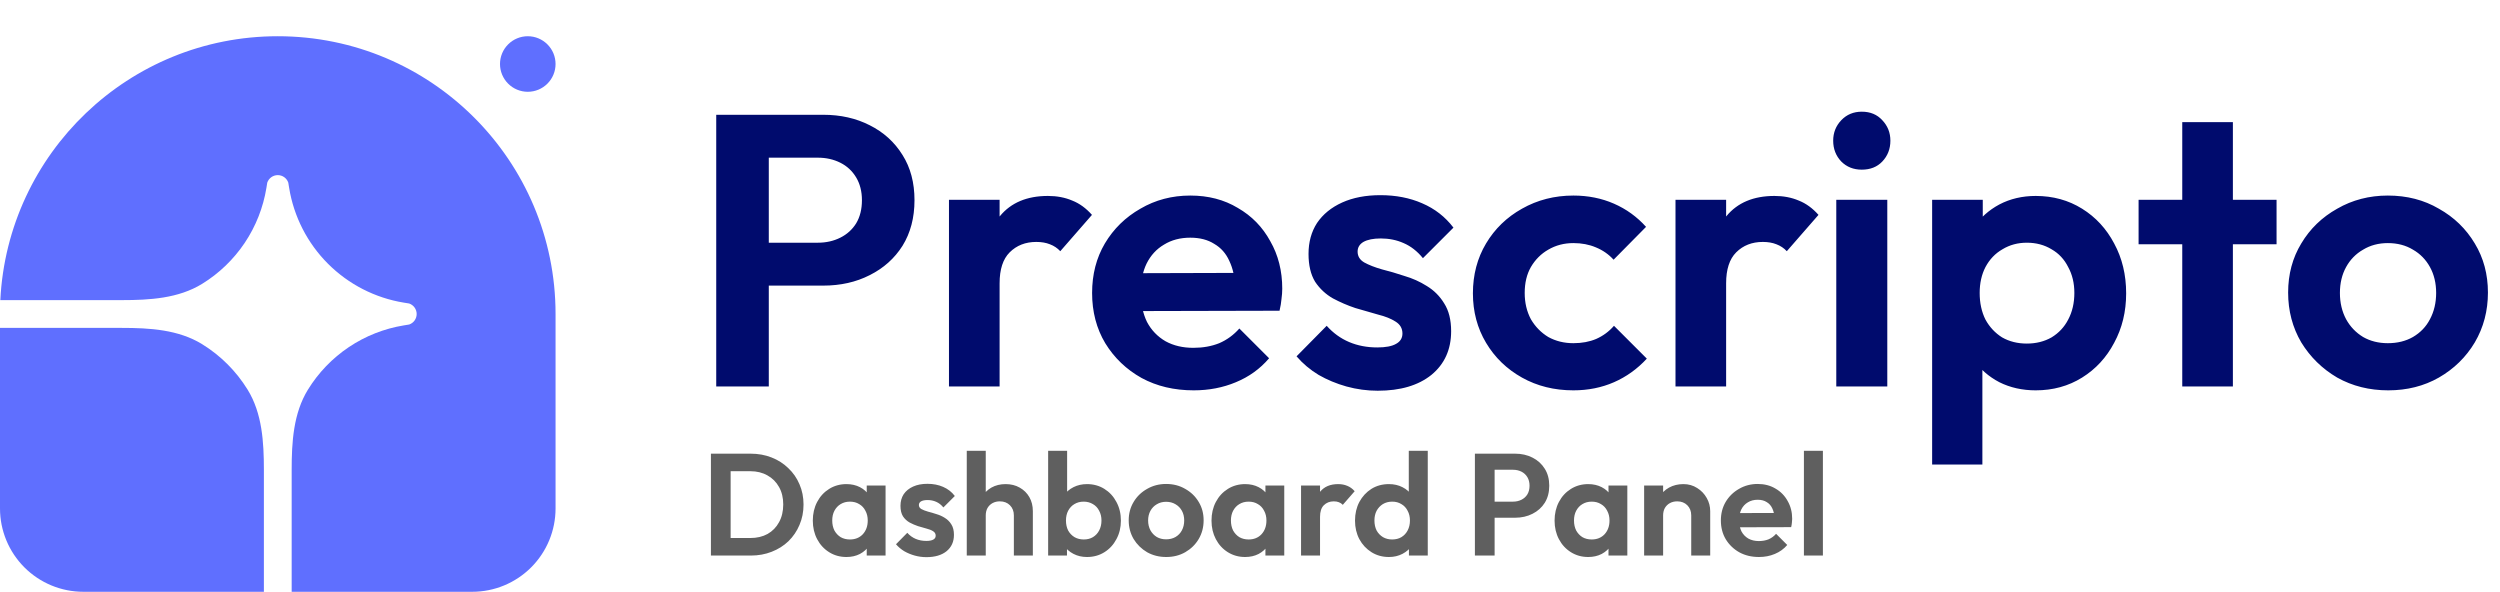
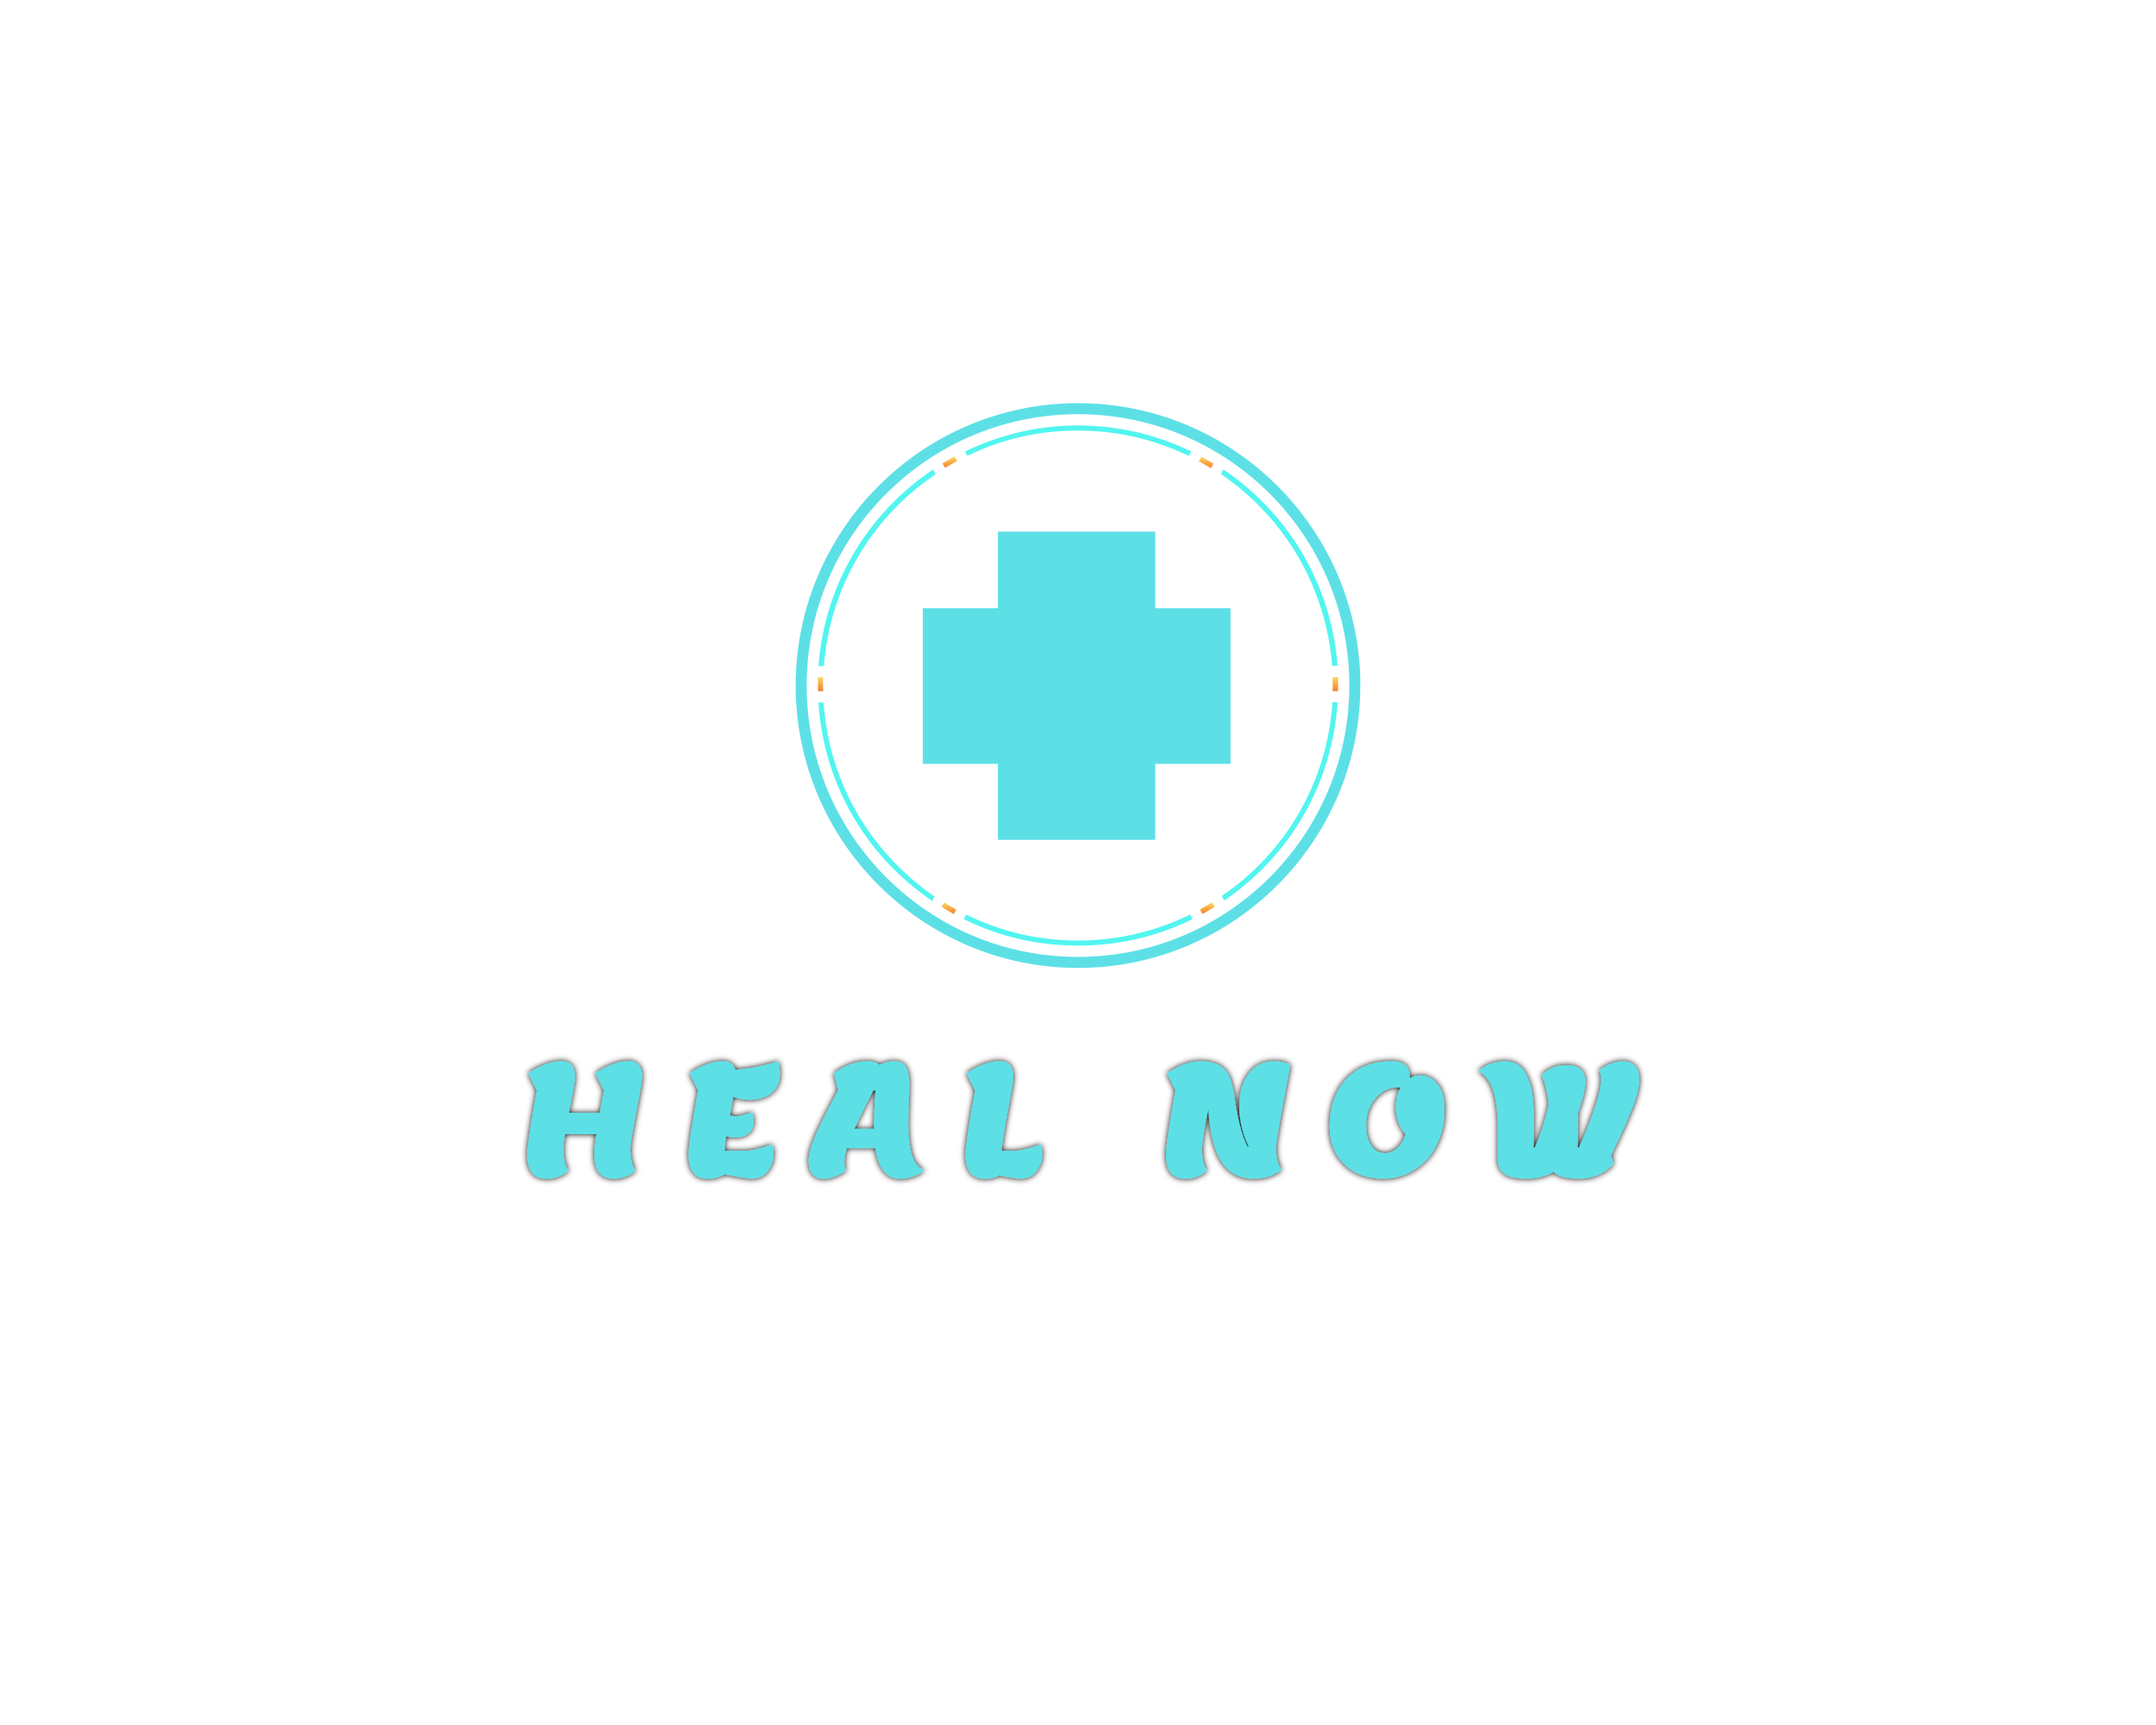
- <svg xmlns="http://www.w3.org/2000/svg" width="207" height="49" viewBox="0 0 207 49" fill="none">
-   <path d="M23 3C35.703 3 46 13.297 46 26V42.1C46 43.93 45.273 45.685 43.979 46.979C42.685 48.273 40.93 49 39.1 49H24.15V38.91C24.15 36.608 24.29 34.222 25.497 32.263C26.362 30.859 27.518 29.657 28.888 28.738C30.258 27.82 31.81 27.208 33.437 26.942L33.878 26.87C34.059 26.808 34.217 26.691 34.328 26.535C34.44 26.379 34.5 26.192 34.5 26C34.5 25.808 34.44 25.621 34.328 25.465C34.217 25.309 34.059 25.192 33.878 25.129L33.437 25.058C31.059 24.67 28.863 23.544 27.159 21.84C25.456 20.137 24.33 17.941 23.942 15.563L23.87 15.122C23.808 14.941 23.691 14.783 23.535 14.671C23.379 14.56 23.192 14.5 23 14.5C22.808 14.5 22.621 14.56 22.465 14.671C22.309 14.783 22.191 14.941 22.129 15.122L22.058 15.563C21.792 17.19 21.18 18.741 20.261 20.111C19.343 21.481 18.141 22.638 16.737 23.502C14.777 24.71 12.392 24.85 10.09 24.85H0.027C0.629 12.682 10.683 3 23 3Z" fill="#5F6FFF" />
-   <path d="M0 27.15H10.09C12.392 27.15 14.777 27.29 16.737 28.498C18.269 29.442 19.558 30.731 20.502 32.263C21.71 34.222 21.85 36.608 21.85 38.91V49H6.9C5.07 49 3.315 48.273 2.021 46.979C0.727 45.685 0 43.93 0 42.1L0 27.15ZM46 5.3C46 5.91 45.758 6.495 45.326 6.926C44.895 7.358 44.31 7.6 43.7 7.6C43.09 7.6 42.505 7.358 42.074 6.926C41.642 6.495 41.4 5.91 41.4 5.3C41.4 4.69 41.642 4.105 42.074 3.674C42.505 3.242 43.09 3 43.7 3C44.31 3 44.895 3.242 45.326 3.674C45.758 4.105 46 4.69 46 5.3Z" fill="#5F6FFF" />
-   <path d="M62.504 23.648V20.096H67.72C68.403 20.096 69.021 19.957 69.576 19.68C70.131 19.403 70.568 19.008 70.888 18.496C71.208 17.963 71.368 17.323 71.368 16.576C71.368 15.851 71.208 15.221 70.888 14.688C70.568 14.155 70.131 13.749 69.576 13.472C69.021 13.195 68.403 13.056 67.72 13.056H62.504V9.504H68.168C69.597 9.504 70.877 9.792 72.008 10.368C73.16 10.944 74.067 11.765 74.728 12.832C75.389 13.877 75.72 15.125 75.72 16.576C75.72 18.027 75.389 19.285 74.728 20.352C74.067 21.397 73.16 22.208 72.008 22.784C70.877 23.36 69.597 23.648 68.168 23.648H62.504ZM59.304 32V9.504H63.656V32H59.304ZM78.575 32V16.544H82.767V32H78.575ZM82.767 23.456L81.135 22.368C81.327 20.469 81.881 18.976 82.799 17.888C83.716 16.779 85.039 16.224 86.767 16.224C87.513 16.224 88.185 16.352 88.783 16.608C89.38 16.843 89.924 17.237 90.415 17.792L87.791 20.8C87.556 20.544 87.268 20.352 86.927 20.224C86.607 20.096 86.233 20.032 85.807 20.032C84.911 20.032 84.175 20.32 83.599 20.896C83.044 21.451 82.767 22.304 82.767 23.456ZM98.842 32.32C97.22 32.32 95.78 31.979 94.522 31.296C93.263 30.592 92.26 29.632 91.514 28.416C90.788 27.2 90.426 25.813 90.426 24.256C90.426 22.72 90.778 21.355 91.482 20.16C92.207 18.944 93.188 17.984 94.426 17.28C95.663 16.555 97.039 16.192 98.554 16.192C100.047 16.192 101.359 16.533 102.49 17.216C103.642 17.877 104.538 18.795 105.178 19.968C105.839 21.12 106.17 22.432 106.17 23.904C106.17 24.181 106.148 24.469 106.106 24.768C106.084 25.045 106.031 25.365 105.946 25.728L92.954 25.76V22.624L103.994 22.592L102.298 23.904C102.255 22.987 102.084 22.219 101.786 21.6C101.508 20.981 101.092 20.512 100.538 20.192C100.004 19.851 99.343 19.68 98.554 19.68C97.722 19.68 96.996 19.872 96.378 20.256C95.759 20.619 95.279 21.141 94.938 21.824C94.618 22.485 94.458 23.275 94.458 24.192C94.458 25.131 94.628 25.952 94.97 26.656C95.332 27.339 95.844 27.872 96.506 28.256C97.167 28.619 97.935 28.8 98.81 28.8C99.599 28.8 100.314 28.672 100.954 28.416C101.594 28.139 102.148 27.733 102.618 27.2L105.082 29.664C104.335 30.539 103.418 31.2 102.33 31.648C101.263 32.096 100.1 32.32 98.842 32.32ZM114.074 32.352C113.2 32.352 112.336 32.235 111.482 32C110.65 31.765 109.882 31.445 109.178 31.04C108.474 30.613 107.866 30.101 107.354 29.504L109.85 26.976C110.384 27.573 111.002 28.021 111.706 28.32C112.41 28.619 113.189 28.768 114.042 28.768C114.725 28.768 115.237 28.672 115.578 28.48C115.941 28.288 116.122 28 116.122 27.616C116.122 27.189 115.93 26.859 115.546 26.624C115.184 26.389 114.704 26.197 114.106 26.048C113.509 25.877 112.88 25.696 112.218 25.504C111.578 25.291 110.96 25.024 110.362 24.704C109.765 24.363 109.274 23.904 108.89 23.328C108.528 22.731 108.346 21.963 108.346 21.024C108.346 20.043 108.581 19.189 109.05 18.464C109.541 17.739 110.234 17.173 111.13 16.768C112.026 16.363 113.082 16.16 114.298 16.16C115.578 16.16 116.73 16.384 117.754 16.832C118.8 17.28 119.664 17.952 120.346 18.848L117.818 21.376C117.349 20.8 116.816 20.384 116.218 20.128C115.642 19.872 115.013 19.744 114.33 19.744C113.712 19.744 113.232 19.84 112.89 20.032C112.57 20.224 112.41 20.491 112.41 20.832C112.41 21.216 112.592 21.515 112.954 21.728C113.338 21.941 113.829 22.133 114.426 22.304C115.024 22.453 115.642 22.635 116.282 22.848C116.944 23.04 117.562 23.317 118.138 23.68C118.736 24.043 119.216 24.523 119.578 25.12C119.962 25.717 120.154 26.485 120.154 27.424C120.154 28.939 119.61 30.144 118.522 31.04C117.434 31.915 115.952 32.352 114.074 32.352ZM130.277 32.32C128.698 32.32 127.28 31.968 126.021 31.264C124.762 30.56 123.77 29.6 123.045 28.384C122.32 27.168 121.957 25.803 121.957 24.288C121.957 22.752 122.32 21.376 123.045 20.16C123.77 18.944 124.762 17.984 126.021 17.28C127.301 16.555 128.72 16.192 130.277 16.192C131.493 16.192 132.613 16.416 133.637 16.864C134.661 17.312 135.546 17.952 136.293 18.784L133.605 21.504C133.2 21.056 132.709 20.715 132.133 20.48C131.578 20.245 130.96 20.128 130.277 20.128C129.509 20.128 128.816 20.309 128.197 20.672C127.6 21.013 127.12 21.493 126.757 22.112C126.416 22.709 126.245 23.424 126.245 24.256C126.245 25.067 126.416 25.792 126.757 26.432C127.12 27.051 127.6 27.541 128.197 27.904C128.816 28.245 129.509 28.416 130.277 28.416C130.981 28.416 131.61 28.299 132.165 28.064C132.741 27.808 133.232 27.445 133.637 26.976L136.357 29.696C135.568 30.549 134.661 31.2 133.637 31.648C132.613 32.096 131.493 32.32 130.277 32.32ZM138.731 32V16.544H142.923V32H138.731ZM142.923 23.456L141.291 22.368C141.483 20.469 142.038 18.976 142.955 17.888C143.872 16.779 145.195 16.224 146.923 16.224C147.67 16.224 148.342 16.352 148.939 16.608C149.536 16.843 150.08 17.237 150.571 17.792L147.947 20.8C147.712 20.544 147.424 20.352 147.083 20.224C146.763 20.096 146.39 20.032 145.963 20.032C145.067 20.032 144.331 20.32 143.755 20.896C143.2 21.451 142.923 22.304 142.923 23.456ZM152.044 32V16.544H156.268V32H152.044ZM154.156 14.048C153.473 14.048 152.908 13.824 152.46 13.376C152.012 12.907 151.788 12.331 151.788 11.648C151.788 10.987 152.012 10.421 152.46 9.952C152.908 9.483 153.473 9.248 154.156 9.248C154.86 9.248 155.425 9.483 155.852 9.952C156.3 10.421 156.524 10.987 156.524 11.648C156.524 12.331 156.3 12.907 155.852 13.376C155.425 13.824 154.86 14.048 154.156 14.048ZM168.557 32.32C167.448 32.32 166.445 32.096 165.549 31.648C164.653 31.179 163.938 30.549 163.405 29.76C162.872 28.971 162.584 28.064 162.541 27.04V21.568C162.584 20.544 162.872 19.637 163.405 18.848C163.96 18.037 164.674 17.397 165.549 16.928C166.445 16.459 167.448 16.224 168.557 16.224C169.986 16.224 171.266 16.576 172.397 17.28C173.528 17.984 174.413 18.944 175.053 20.16C175.714 21.376 176.045 22.752 176.045 24.288C176.045 25.803 175.714 27.168 175.053 28.384C174.413 29.6 173.528 30.56 172.397 31.264C171.266 31.968 169.986 32.32 168.557 32.32ZM167.821 28.448C168.589 28.448 169.272 28.277 169.869 27.936C170.466 27.573 170.925 27.083 171.245 26.464C171.586 25.824 171.757 25.088 171.757 24.256C171.757 23.445 171.586 22.731 171.245 22.112C170.925 21.472 170.466 20.981 169.869 20.64C169.272 20.277 168.589 20.096 167.821 20.096C167.074 20.096 166.402 20.277 165.805 20.64C165.208 20.981 164.738 21.472 164.397 22.112C164.077 22.731 163.917 23.445 163.917 24.256C163.917 25.088 164.077 25.824 164.397 26.464C164.738 27.083 165.197 27.573 165.773 27.936C166.37 28.277 167.053 28.448 167.821 28.448ZM159.981 38.464V16.544H164.173V20.608L163.469 24.352L164.141 28.096V38.464H159.981ZM180.691 32V10.112H184.883V32H180.691ZM177.075 20.224V16.544H188.499V20.224H177.075ZM197.745 32.32C196.188 32.32 194.78 31.968 193.521 31.264C192.284 30.539 191.292 29.568 190.545 28.352C189.82 27.115 189.457 25.739 189.457 24.224C189.457 22.709 189.82 21.355 190.545 20.16C191.27 18.944 192.262 17.984 193.521 17.28C194.78 16.555 196.177 16.192 197.713 16.192C199.292 16.192 200.7 16.555 201.937 17.28C203.196 17.984 204.188 18.944 204.913 20.16C205.638 21.355 206.001 22.709 206.001 24.224C206.001 25.739 205.638 27.115 204.913 28.352C204.188 29.568 203.196 30.539 201.937 31.264C200.7 31.968 199.302 32.32 197.745 32.32ZM197.713 28.416C198.502 28.416 199.196 28.245 199.793 27.904C200.412 27.541 200.881 27.051 201.201 26.432C201.542 25.792 201.713 25.067 201.713 24.256C201.713 23.445 201.542 22.731 201.201 22.112C200.86 21.493 200.39 21.013 199.793 20.672C199.196 20.309 198.502 20.128 197.713 20.128C196.945 20.128 196.262 20.309 195.665 20.672C195.068 21.013 194.598 21.493 194.257 22.112C193.916 22.731 193.745 23.445 193.745 24.256C193.745 25.067 193.916 25.792 194.257 26.432C194.598 27.051 195.068 27.541 195.665 27.904C196.262 28.245 196.945 28.416 197.713 28.416Z" fill="#000B6D" />
-   <path d="M59.98 46V44.548H62.128C62.672 44.548 63.148 44.436 63.556 44.212C63.964 43.98 64.28 43.656 64.504 43.24C64.736 42.824 64.852 42.332 64.852 41.764C64.852 41.212 64.736 40.732 64.504 40.324C64.272 39.908 63.952 39.588 63.544 39.364C63.136 39.132 62.664 39.016 62.128 39.016H59.944V37.564H62.152C62.776 37.564 63.352 37.668 63.88 37.876C64.416 38.084 64.88 38.38 65.272 38.764C65.672 39.14 65.98 39.584 66.196 40.096C66.42 40.608 66.532 41.168 66.532 41.776C66.532 42.384 66.42 42.948 66.196 43.468C65.98 43.98 65.676 44.428 65.284 44.812C64.892 45.188 64.428 45.48 63.892 45.688C63.364 45.896 62.792 46 62.176 46H59.98ZM58.864 46V37.564H60.496V46H58.864ZM70.085 46.12C69.557 46.12 69.081 45.988 68.657 45.724C68.233 45.46 67.901 45.1 67.661 44.644C67.421 44.188 67.301 43.676 67.301 43.108C67.301 42.532 67.421 42.016 67.661 41.56C67.901 41.104 68.233 40.744 68.657 40.48C69.081 40.216 69.557 40.084 70.085 40.084C70.501 40.084 70.873 40.168 71.201 40.336C71.529 40.504 71.789 40.74 71.981 41.044C72.181 41.34 72.289 41.676 72.305 42.052V44.14C72.289 44.524 72.181 44.864 71.981 45.16C71.789 45.456 71.529 45.692 71.201 45.868C70.873 46.036 70.501 46.12 70.085 46.12ZM70.373 44.668C70.813 44.668 71.169 44.524 71.441 44.236C71.713 43.94 71.849 43.56 71.849 43.096C71.849 42.792 71.785 42.524 71.657 42.292C71.537 42.052 71.365 41.868 71.141 41.74C70.925 41.604 70.669 41.536 70.373 41.536C70.085 41.536 69.829 41.604 69.605 41.74C69.389 41.868 69.217 42.052 69.089 42.292C68.969 42.524 68.909 42.792 68.909 43.096C68.909 43.408 68.969 43.684 69.089 43.924C69.217 44.156 69.389 44.34 69.605 44.476C69.829 44.604 70.085 44.668 70.373 44.668ZM71.765 46V44.44L72.017 43.024L71.765 41.632V40.204H73.325V46H71.765ZM76.707 46.132C76.379 46.132 76.055 46.088 75.736 46C75.424 45.912 75.135 45.792 74.871 45.64C74.608 45.48 74.379 45.288 74.188 45.064L75.124 44.116C75.323 44.34 75.555 44.508 75.82 44.62C76.084 44.732 76.376 44.788 76.695 44.788C76.951 44.788 77.144 44.752 77.272 44.68C77.407 44.608 77.475 44.5 77.475 44.356C77.475 44.196 77.403 44.072 77.26 43.984C77.124 43.896 76.944 43.824 76.719 43.768C76.496 43.704 76.26 43.636 76.011 43.564C75.772 43.484 75.54 43.384 75.316 43.264C75.091 43.136 74.907 42.964 74.763 42.748C74.627 42.524 74.559 42.236 74.559 41.884C74.559 41.516 74.647 41.196 74.823 40.924C75.007 40.652 75.267 40.44 75.603 40.288C75.939 40.136 76.335 40.06 76.791 40.06C77.272 40.06 77.704 40.144 78.088 40.312C78.48 40.48 78.803 40.732 79.059 41.068L78.112 42.016C77.936 41.8 77.736 41.644 77.511 41.548C77.296 41.452 77.059 41.404 76.803 41.404C76.572 41.404 76.391 41.44 76.263 41.512C76.144 41.584 76.084 41.684 76.084 41.812C76.084 41.956 76.151 42.068 76.287 42.148C76.431 42.228 76.615 42.3 76.84 42.364C77.064 42.42 77.296 42.488 77.535 42.568C77.784 42.64 78.016 42.744 78.231 42.88C78.456 43.016 78.635 43.196 78.772 43.42C78.915 43.644 78.987 43.932 78.987 44.284C78.987 44.852 78.784 45.304 78.376 45.64C77.968 45.968 77.412 46.132 76.707 46.132ZM83.948 46V42.676C83.948 42.332 83.84 42.052 83.624 41.836C83.408 41.62 83.128 41.512 82.784 41.512C82.56 41.512 82.36 41.56 82.184 41.656C82.008 41.752 81.868 41.888 81.764 42.064C81.668 42.24 81.62 42.444 81.62 42.676L81.008 42.364C81.008 41.908 81.104 41.512 81.296 41.176C81.488 40.832 81.752 40.564 82.088 40.372C82.432 40.18 82.824 40.084 83.264 40.084C83.704 40.084 84.092 40.18 84.428 40.372C84.772 40.564 85.04 40.828 85.232 41.164C85.424 41.5 85.52 41.888 85.52 42.328V46H83.948ZM80.048 46V37.324H81.62V46H80.048ZM90.002 46.12C89.586 46.12 89.21 46.032 88.874 45.856C88.538 45.68 88.27 45.44 88.07 45.136C87.87 44.832 87.762 44.492 87.746 44.116V42.052C87.762 41.676 87.87 41.34 88.07 41.044C88.278 40.74 88.55 40.504 88.886 40.336C89.222 40.168 89.594 40.084 90.002 40.084C90.538 40.084 91.018 40.216 91.442 40.48C91.866 40.744 92.198 41.104 92.438 41.56C92.686 42.016 92.81 42.532 92.81 43.108C92.81 43.676 92.686 44.188 92.438 44.644C92.198 45.1 91.866 45.46 91.442 45.724C91.018 45.988 90.538 46.12 90.002 46.12ZM89.738 44.668C90.026 44.668 90.278 44.604 90.494 44.476C90.718 44.34 90.89 44.156 91.01 43.924C91.138 43.684 91.202 43.408 91.202 43.096C91.202 42.792 91.138 42.524 91.01 42.292C90.89 42.052 90.718 41.868 90.494 41.74C90.27 41.604 90.014 41.536 89.726 41.536C89.438 41.536 89.182 41.604 88.958 41.74C88.742 41.868 88.57 42.052 88.442 42.292C88.322 42.524 88.262 42.792 88.262 43.096C88.262 43.408 88.322 43.684 88.442 43.924C88.57 44.156 88.746 44.34 88.97 44.476C89.194 44.604 89.45 44.668 89.738 44.668ZM86.786 46V37.324H88.358V41.632L88.094 43.024L88.346 44.44V46H86.786ZM96.564 46.12C95.981 46.12 95.453 45.988 94.981 45.724C94.516 45.452 94.144 45.088 93.865 44.632C93.593 44.168 93.457 43.652 93.457 43.084C93.457 42.516 93.593 42.008 93.865 41.56C94.136 41.104 94.508 40.744 94.981 40.48C95.453 40.208 95.977 40.072 96.552 40.072C97.144 40.072 97.672 40.208 98.136 40.48C98.609 40.744 98.981 41.104 99.252 41.56C99.525 42.008 99.66 42.516 99.66 43.084C99.66 43.652 99.525 44.168 99.252 44.632C98.981 45.088 98.609 45.452 98.136 45.724C97.672 45.988 97.148 46.12 96.564 46.12ZM96.552 44.656C96.849 44.656 97.109 44.592 97.332 44.464C97.564 44.328 97.74 44.144 97.861 43.912C97.989 43.672 98.052 43.4 98.052 43.096C98.052 42.792 97.989 42.524 97.861 42.292C97.733 42.06 97.556 41.88 97.332 41.752C97.109 41.616 96.849 41.548 96.552 41.548C96.264 41.548 96.008 41.616 95.784 41.752C95.561 41.88 95.385 42.06 95.257 42.292C95.129 42.524 95.064 42.792 95.064 43.096C95.064 43.4 95.129 43.672 95.257 43.912C95.385 44.144 95.561 44.328 95.784 44.464C96.008 44.592 96.264 44.656 96.552 44.656ZM103.097 46.12C102.569 46.12 102.093 45.988 101.669 45.724C101.245 45.46 100.913 45.1 100.673 44.644C100.433 44.188 100.313 43.676 100.313 43.108C100.313 42.532 100.433 42.016 100.673 41.56C100.913 41.104 101.245 40.744 101.669 40.48C102.093 40.216 102.569 40.084 103.097 40.084C103.513 40.084 103.885 40.168 104.213 40.336C104.541 40.504 104.801 40.74 104.993 41.044C105.193 41.34 105.301 41.676 105.317 42.052V44.14C105.301 44.524 105.193 44.864 104.993 45.16C104.801 45.456 104.541 45.692 104.213 45.868C103.885 46.036 103.513 46.12 103.097 46.12ZM103.385 44.668C103.825 44.668 104.181 44.524 104.453 44.236C104.725 43.94 104.861 43.56 104.861 43.096C104.861 42.792 104.797 42.524 104.669 42.292C104.549 42.052 104.377 41.868 104.153 41.74C103.937 41.604 103.681 41.536 103.385 41.536C103.097 41.536 102.841 41.604 102.617 41.74C102.401 41.868 102.229 42.052 102.101 42.292C101.981 42.524 101.921 42.792 101.921 43.096C101.921 43.408 101.981 43.684 102.101 43.924C102.229 44.156 102.401 44.34 102.617 44.476C102.841 44.604 103.097 44.668 103.385 44.668ZM104.777 46V44.44L105.029 43.024L104.777 41.632V40.204H106.337V46H104.777ZM107.727 46V40.204H109.299V46H107.727ZM109.299 42.796L108.687 42.388C108.759 41.676 108.967 41.116 109.311 40.708C109.655 40.292 110.151 40.084 110.799 40.084C111.079 40.084 111.331 40.132 111.555 40.228C111.779 40.316 111.983 40.464 112.167 40.672L111.183 41.8C111.095 41.704 110.987 41.632 110.859 41.584C110.739 41.536 110.599 41.512 110.439 41.512C110.103 41.512 109.827 41.62 109.611 41.836C109.403 42.044 109.299 42.364 109.299 42.796ZM115.003 46.12C114.467 46.12 113.987 45.988 113.563 45.724C113.139 45.46 112.803 45.1 112.555 44.644C112.315 44.188 112.195 43.676 112.195 43.108C112.195 42.532 112.315 42.016 112.555 41.56C112.803 41.104 113.135 40.744 113.551 40.48C113.975 40.216 114.459 40.084 115.003 40.084C115.419 40.084 115.791 40.168 116.119 40.336C116.455 40.504 116.723 40.74 116.923 41.044C117.131 41.34 117.243 41.676 117.259 42.052V44.116C117.243 44.492 117.135 44.832 116.935 45.136C116.735 45.44 116.467 45.68 116.131 45.856C115.795 46.032 115.419 46.12 115.003 46.12ZM115.267 44.668C115.563 44.668 115.819 44.604 116.035 44.476C116.259 44.34 116.431 44.156 116.551 43.924C116.679 43.684 116.743 43.408 116.743 43.096C116.743 42.792 116.679 42.524 116.551 42.292C116.431 42.052 116.259 41.868 116.035 41.74C115.819 41.604 115.567 41.536 115.279 41.536C114.983 41.536 114.723 41.604 114.499 41.74C114.283 41.876 114.111 42.06 113.983 42.292C113.863 42.524 113.803 42.792 113.803 43.096C113.803 43.408 113.863 43.684 113.983 43.924C114.111 44.156 114.287 44.34 114.511 44.476C114.735 44.604 114.987 44.668 115.267 44.668ZM118.219 46H116.659V44.44L116.911 43.024L116.647 41.632V37.324H118.219V46ZM123.322 42.868V41.536H125.278C125.534 41.536 125.766 41.484 125.974 41.38C126.182 41.276 126.346 41.128 126.466 40.936C126.586 40.736 126.646 40.496 126.646 40.216C126.646 39.944 126.586 39.708 126.466 39.508C126.346 39.308 126.182 39.156 125.974 39.052C125.766 38.948 125.534 38.896 125.278 38.896H123.322V37.564H125.446C125.982 37.564 126.462 37.672 126.886 37.888C127.318 38.104 127.658 38.412 127.906 38.812C128.154 39.204 128.278 39.672 128.278 40.216C128.278 40.76 128.154 41.232 127.906 41.632C127.658 42.024 127.318 42.328 126.886 42.544C126.462 42.76 125.982 42.868 125.446 42.868H123.322ZM122.122 46V37.564H123.754V46H122.122ZM131.503 46.12C130.975 46.12 130.499 45.988 130.075 45.724C129.651 45.46 129.319 45.1 129.079 44.644C128.839 44.188 128.719 43.676 128.719 43.108C128.719 42.532 128.839 42.016 129.079 41.56C129.319 41.104 129.651 40.744 130.075 40.48C130.499 40.216 130.975 40.084 131.503 40.084C131.919 40.084 132.291 40.168 132.619 40.336C132.947 40.504 133.207 40.74 133.399 41.044C133.599 41.34 133.707 41.676 133.723 42.052V44.14C133.707 44.524 133.599 44.864 133.399 45.16C133.207 45.456 132.947 45.692 132.619 45.868C132.291 46.036 131.919 46.12 131.503 46.12ZM131.791 44.668C132.231 44.668 132.587 44.524 132.859 44.236C133.131 43.94 133.267 43.56 133.267 43.096C133.267 42.792 133.203 42.524 133.075 42.292C132.955 42.052 132.783 41.868 132.559 41.74C132.343 41.604 132.087 41.536 131.791 41.536C131.503 41.536 131.247 41.604 131.023 41.74C130.807 41.868 130.635 42.052 130.507 42.292C130.387 42.524 130.327 42.792 130.327 43.096C130.327 43.408 130.387 43.684 130.507 43.924C130.635 44.156 130.807 44.34 131.023 44.476C131.247 44.604 131.503 44.668 131.791 44.668ZM133.183 46V44.44L133.435 43.024L133.183 41.632V40.204H134.743V46H133.183ZM140.034 46V42.676C140.034 42.332 139.926 42.052 139.71 41.836C139.494 41.62 139.214 41.512 138.87 41.512C138.646 41.512 138.446 41.56 138.27 41.656C138.094 41.752 137.954 41.888 137.85 42.064C137.754 42.24 137.706 42.444 137.706 42.676L137.094 42.364C137.094 41.908 137.19 41.512 137.382 41.176C137.582 40.832 137.854 40.564 138.198 40.372C138.55 40.18 138.946 40.084 139.386 40.084C139.81 40.084 140.19 40.192 140.526 40.408C140.862 40.616 141.126 40.892 141.318 41.236C141.51 41.572 141.605 41.936 141.605 42.328V46H140.034ZM136.134 46V40.204H137.706V46H136.134ZM145.644 46.12C145.036 46.12 144.496 45.992 144.024 45.736C143.552 45.472 143.176 45.112 142.896 44.656C142.624 44.2 142.488 43.68 142.488 43.096C142.488 42.52 142.62 42.008 142.884 41.56C143.156 41.104 143.524 40.744 143.988 40.48C144.452 40.208 144.968 40.072 145.536 40.072C146.096 40.072 146.588 40.2 147.012 40.456C147.444 40.704 147.78 41.048 148.02 41.488C148.268 41.92 148.392 42.412 148.392 42.964C148.392 43.068 148.384 43.176 148.368 43.288C148.36 43.392 148.34 43.512 148.308 43.648L143.436 43.66V42.484L147.576 42.472L146.94 42.964C146.924 42.62 146.86 42.332 146.748 42.1C146.644 41.868 146.488 41.692 146.28 41.572C146.08 41.444 145.832 41.38 145.536 41.38C145.224 41.38 144.952 41.452 144.72 41.596C144.488 41.732 144.308 41.928 144.18 42.184C144.06 42.432 144 42.728 144 43.072C144 43.424 144.064 43.732 144.192 43.996C144.328 44.252 144.52 44.452 144.768 44.596C145.016 44.732 145.304 44.8 145.632 44.8C145.928 44.8 146.196 44.752 146.436 44.656C146.676 44.552 146.884 44.4 147.06 44.2L147.984 45.124C147.704 45.452 147.36 45.7 146.952 45.868C146.552 46.036 146.116 46.12 145.644 46.12ZM149.364 46V37.324H150.936V46H149.364Z" fill="#5F5F5F" />
+ <svg xmlns="http://www.w3.org/2000/svg" version="1.1" width="1280" height="1024" viewBox="0 0 1280 1024" xml:space="preserve">
+   <defs>
+ </defs>
+   <g transform="matrix(1 0 0 1 640 512)" id="background-logo">
+     <rect style="stroke: none; stroke-width: 0; stroke-dasharray: none; stroke-linecap: butt; stroke-dashoffset: 0; stroke-linejoin: miter; stroke-miterlimit: 4; fill: rgb(255,255,255); fill-opacity: 0; fill-rule: nonzero; opacity: 1;" paint-order="stroke" x="-640" y="-512" rx="0" ry="0" width="1280" height="1024" />
+   </g>
+   <g transform="matrix(1.921154 0 0 1.921154 640 406.9591)" id="logo-logo">
+     <g style="" paint-order="stroke">
+       <g transform="matrix(0.8725167 0 0 0.8725167 0 0)">
+         <g style="" paint-order="stroke">
+           <g transform="matrix(1 0 0 1 0 0)">
+             <path style="stroke: none; stroke-width: 1; stroke-dasharray: none; stroke-linecap: butt; stroke-dashoffset: 0; stroke-linejoin: miter; stroke-miterlimit: 4; fill: rgb(92,224,230); fill-rule: nonzero; opacity: 1;" paint-order="stroke" transform=" translate(-100, -100)" d="M 100 0 C 44.9 0 0 44.9 0 100 C 0 155.1 44.9 200 100 200 C 155.1 200 200 155.1 200 100 C 200 44.9 155.1 0 100 0 z M 100 196.1 C 47 196.1 3.9 153 3.9 100 C 3.9 47 47 3.9 100 3.9 C 153 3.9 196.1 47 196.1 100 C 196.1 153 153 196.1 100 196.1 z" stroke-linecap="round" />
+           </g>
+           <g transform="matrix(1 0 0 1 0 -86.7)">
+             <path style="stroke: none; stroke-width: 1; stroke-dasharray: none; stroke-linecap: butt; stroke-dashoffset: 0; stroke-linejoin: miter; stroke-miterlimit: 4; fill: rgb(82,245,240); fill-rule: nonzero; opacity: 1;" paint-order="stroke" transform=" translate(-100, -13.3)" d="M 61.1 18.5 C 73.3 12.6 86.4 9.7 100 9.7 C 113.7 9.7 126.8 12.7 139 18.6 L 139.2 18.7 L 140.1 17.1 L 139.9 17 C 127.4 11 113.9 7.9 100 7.9 C 86.1 7.9 72.7 11 60.2 17 L 59.9 17 L 60.8 18.6 L 61.1 18.5 z" stroke-linecap="round" />
+           </g>
+           <g transform="matrix(1 0 0 1 -45.4 -79.1)">
+             <linearGradient id="SVGID_241_49532" gradientUnits="userSpaceOnUse" gradientTransform="matrix(1 0 0 1 52 18.9)" x1="0" y1="0" x2="0" y2="5">
+               <stop offset="0%" style="stop-color:rgb(250,217,97);stop-opacity: 1" />
+               <stop offset="100%" style="stop-color:rgb(247,107,28);stop-opacity: 1" />
+             </linearGradient>
+             <path style="stroke: none; stroke-width: 1; stroke-dasharray: none; stroke-linecap: butt; stroke-dashoffset: 0; stroke-linejoin: miter; stroke-miterlimit: 4; fill: url(#SVGID_241_49532); fill-rule: nonzero; opacity: 1;" paint-order="stroke" transform=" translate(-54.6, -20.9)" d="M 56.1 19 C 54.8 19.7 53.5 20.5 52.2 21.2 L 52 21.3 L 52.9 22.9 L 53.1 22.8 C 54.4 22 55.7 21.3 57 20.6 L 57.2 20.5 L 56.3 18.9 L 56.1 19 z" stroke-linecap="round" />
+           </g>
+           <g transform="matrix(1 0 0 1 45.4 -79)">
+             <linearGradient id="SVGID_241_49533" gradientUnits="userSpaceOnUse" gradientTransform="matrix(1 0 0 1 142.8 19)" x1="0" y1="0" x2="0" y2="5">
+               <stop offset="0%" style="stop-color:rgb(250,217,97);stop-opacity: 1" />
+               <stop offset="100%" style="stop-color:rgb(247,107,28);stop-opacity: 1" />
+             </linearGradient>
+             <path style="stroke: none; stroke-width: 1; stroke-dasharray: none; stroke-linecap: butt; stroke-dashoffset: 0; stroke-linejoin: miter; stroke-miterlimit: 4; fill: url(#SVGID_241_49533); fill-rule: nonzero; opacity: 1;" paint-order="stroke" transform=" translate(-145.4, -21)" d="M 147.1 23 L 148 21.4 L 147.8 21.3 C 146.5 20.5 145.2 19.8 143.9 19.1 L 143.7 19 L 142.8 20.6 L 143 20.7 C 144.3 21.4 145.6 22.2 146.9 22.9 L 147.1 23 z" stroke-linecap="round" />
+           </g>
+           <g transform="matrix(1 0 0 1 71.25 -41.75)">
+             <path style="stroke: none; stroke-width: 1; stroke-dasharray: none; stroke-linecap: butt; stroke-dashoffset: 0; stroke-linejoin: miter; stroke-miterlimit: 4; fill: rgb(82,245,240); fill-rule: nonzero; opacity: 1;" paint-order="stroke" transform=" translate(-171.25, -58.25)" d="M 190 92.8 L 190 93 L 191.9 93 L 191.9 92.7 C 189.7 64.7 175 39.5 151.7 23.6 L 151.5 23.5 L 150.6 25.1 L 150.8 25.2 C 173.5 40.8 187.8 65.4 190 92.8 z" stroke-linecap="round" />
+           </g>
+           <g transform="matrix(1 0 0 1 91.17222 -0.5)">
+             <linearGradient id="SVGID_243_49536" gradientUnits="userSpaceOnUse" gradientTransform="matrix(1 0 0 1 190.2 97)" x1="0" y1="0" x2="0" y2="6">
+               <stop offset="0%" style="stop-color:rgb(250,217,97);stop-opacity: 1" />
+               <stop offset="100%" style="stop-color:rgb(247,107,28);stop-opacity: 1" />
+             </linearGradient>
+             <path style="stroke: none; stroke-width: 1; stroke-dasharray: none; stroke-linecap: butt; stroke-dashoffset: 0; stroke-linejoin: miter; stroke-miterlimit: 4; fill: url(#SVGID_243_49536); fill-rule: nonzero; opacity: 1;" paint-order="stroke" transform=" translate(-191.1722, -99.5)" d="M 192.1 98 L 192.1 97 L 190.2 97 L 190.2 98 C 190.2 98.7 190.2 99.3 190.2 100 C 190.2 100.3 190.2 100.7 190.2 101 C 190.2 101.2 190.2 102 190.2 102 L 192.1 102 C 192.1 102 192.1 101.3 192.1 101 C 192.1 100.7 192.1 100.3 192.1 100 C 192.2 99.3 192.1 98.7 192.1 98 z" stroke-linecap="round" />
+           </g>
+           <g transform="matrix(1 0 0 1 0.05 86.6)">
+             <path style="stroke: none; stroke-width: 1; stroke-dasharray: none; stroke-linecap: butt; stroke-dashoffset: 0; stroke-linejoin: miter; stroke-miterlimit: 4; fill: rgb(82,245,240); fill-rule: nonzero; opacity: 1;" paint-order="stroke" transform=" translate(-100.05, -186.6)" d="M 139.5 181.2 C 127.1 187.2 113.8 190.3 100 190.3 C 86.2 190.3 73 187.3 60.6 181.2 L 60.4 181.1 L 59.5 182.7 L 59.7 182.8 C 72.3 189 85.9 192.1 100 192.1 C 114.1 192.1 127.7 189 140.4 182.8 L 140.6 182.7 L 139.7 181.1 L 139.5 181.2 z" stroke-linecap="round" />
+           </g>
+           <g transform="matrix(1 0 0 1 -45.7 78.85)">
+             <linearGradient id="SVGID_241_49534" gradientUnits="userSpaceOnUse" gradientTransform="matrix(1 0 0 1 51.7 176.8)" x1="0" y1="0" x2="0" y2="5">
+               <stop offset="0%" style="stop-color:rgb(250,217,97);stop-opacity: 1" />
+               <stop offset="100%" style="stop-color:rgb(247,107,28);stop-opacity: 1" />
+             </linearGradient>
+             <path style="stroke: none; stroke-width: 1; stroke-dasharray: none; stroke-linecap: butt; stroke-dashoffset: 0; stroke-linejoin: miter; stroke-miterlimit: 4; fill: url(#SVGID_241_49534); fill-rule: nonzero; opacity: 1;" paint-order="stroke" transform=" translate(-54.3, -178.85)" d="M 52.8 176.9 L 52.6 176.8 L 51.7 178.4 L 51.9 178.5 C 53.2 179.3 54.5 180 55.8 180.8 L 56 180.9 L 56.9 179.3 L 56.7 179.2 C 55.3 178.5 54 177.7 52.8 176.9 z" stroke-linecap="round" />
+           </g>
+           <g transform="matrix(1 0 0 1 45.8 78.85)">
+             <linearGradient id="SVGID_241_49535" gradientUnits="userSpaceOnUse" gradientTransform="matrix(1 0 0 1 143.2 176.8)" x1="0" y1="0" x2="0" y2="5">
+               <stop offset="0%" style="stop-color:rgb(250,217,97);stop-opacity: 1" />
+               <stop offset="100%" style="stop-color:rgb(247,107,28);stop-opacity: 1" />
+             </linearGradient>
+             <path style="stroke: none; stroke-width: 1; stroke-dasharray: none; stroke-linecap: butt; stroke-dashoffset: 0; stroke-linejoin: miter; stroke-miterlimit: 4; fill: url(#SVGID_241_49535); fill-rule: nonzero; opacity: 1;" paint-order="stroke" transform=" translate(-145.8, -178.85)" d="M 147.3 176.9 C 146 177.7 144.7 178.4 143.4 179.2 L 143.2 179.3 L 144.1 180.9 L 144.3 180.8 C 145.6 180.1 146.9 179.3 148.2 178.5 L 148.4 178.4 L 147.5 176.8 L 147.3 176.9 z" stroke-linecap="round" />
+           </g>
+           <g transform="matrix(1 0 0 1 -91.15 -0.5)">
+             <linearGradient id="SVGID_243_49537" gradientUnits="userSpaceOnUse" gradientTransform="matrix(1 0 0 1 7.9 97)" x1="0" y1="0" x2="0" y2="6">
+               <stop offset="0%" style="stop-color:rgb(250,217,97);stop-opacity: 1" />
+               <stop offset="100%" style="stop-color:rgb(247,107,28);stop-opacity: 1" />
+             </linearGradient>
+             <path style="stroke: none; stroke-width: 1; stroke-dasharray: none; stroke-linecap: butt; stroke-dashoffset: 0; stroke-linejoin: miter; stroke-miterlimit: 4; fill: url(#SVGID_243_49537); fill-rule: nonzero; opacity: 1;" paint-order="stroke" transform=" translate(-8.85, -99.5)" d="M 9.7 101 C 9.7 100.7 9.7 100.3 9.7 100 C 9.7 99.3 9.7 98.7 9.7 98 L 9.7 97 L 7.9 97 L 7.9 98 C 7.9 98.7 7.9 99.3 7.9 100 C 7.9 100.4 7.9 100.7 7.9 101.1 L 7.9 102 L 9.8 102 L 9.7 101 z" stroke-linecap="round" />
+           </g>
+           <g transform="matrix(1 0 0 1 71.4 41)">
+             <path style="stroke: none; stroke-width: 1; stroke-dasharray: none; stroke-linecap: butt; stroke-dashoffset: 0; stroke-linejoin: miter; stroke-miterlimit: 4; fill: rgb(82,245,240); fill-rule: nonzero; opacity: 1;" paint-order="stroke" transform=" translate(-171.4, -141)" d="M 190.1 106.2 C 188.2 133.8 174 158.7 151.1 174.4 L 150.9 174.5 L 151.8 176.1 L 152 176 C 175.5 159.9 190 134.5 191.9 106.2 L 191.9 105.9 L 190 105.9 L 190.1 106.2 z" stroke-linecap="round" />
+           </g>
+           <g transform="matrix(1 0 0 1 -71.35 41.15)">
+             <path style="stroke: none; stroke-width: 1; stroke-dasharray: none; stroke-linecap: butt; stroke-dashoffset: 0; stroke-linejoin: miter; stroke-miterlimit: 4; fill: rgb(82,245,240); fill-rule: nonzero; opacity: 1;" paint-order="stroke" transform=" translate(-28.65, -141.15)" d="M 9.9 106.2 L 9.9 106 L 8.1 106 L 8.1 106.3 C 10 134.6 24.6 160 48.1 176.1 L 48.3 176.3 L 49.2 174.7 L 49 174.6 C 26.1 158.7 11.8 133.9 9.9 106.2 z" stroke-linecap="round" />
+           </g>
+           <g transform="matrix(1 0 0 1 -71.15 -41.65)">
+             <path style="stroke: none; stroke-width: 1; stroke-dasharray: none; stroke-linecap: butt; stroke-dashoffset: 0; stroke-linejoin: miter; stroke-miterlimit: 4; fill: rgb(82,245,240); fill-rule: nonzero; opacity: 1;" paint-order="stroke" transform=" translate(-28.85, -58.35)" d="M 48.5 23.6 C 25 39.5 10.3 64.7 8.1 92.8 L 8.1 93.1 L 10 93.1 L 10 92.9 C 12.2 65.5 26.5 40.8 49.4 25.3 L 49.6 25.2 L 48.7 23.6 L 48.5 23.6 z" stroke-linecap="round" />
+           </g>
+         </g>
+       </g>
+     </g>
+   </g>
+   <g transform="matrix(1.921154 0 0 1.921154 643.0915 664.8303)" id="text-logo">
+     <g style="" paint-order="stroke">
+       <g transform="matrix(1 0 0 1 0 0)" id="text-logo-path-0">
+         <filter id="SVGID_49530" y="-25.658%" height="151.315%" x="-20.584%" width="141.167%">
+           <feGaussianBlur in="SourceAlpha" stdDeviation="1" />
+           <feOffset dx="0" dy="0" result="oBlur" />
+           <feFlood flood-color="rgb(0,0,0)" flood-opacity="1" />
+           <feComposite in2="oBlur" operator="in" />
+           <feMerge>
+             <feMergeNode />
+             <feMergeNode in="SourceGraphic" />
+           </feMerge>
+         </filter>
+         <path style="stroke: rgb(92,224,230); stroke-width: 1; stroke-dasharray: none; stroke-linecap: butt; stroke-dashoffset: 0; stroke-linejoin: miter; stroke-miterlimit: 4; fill: rgb(92,224,230); fill-rule: nonzero; opacity: 1;filter: url(#SVGID_49530);" paint-order="stroke" transform=" translate(-174.135, 16.455)" d="M 4.14 -0.54 Q 2.82 -2.29 2.82 -5.81 Q 2.82 -9.32 5.78 -25.66 L 5.78 -25.66 L 3.28 -30.68 Q 8.58 -34.13 12.97 -34.13 L 12.97 -34.13 Q 16.59 -34.13 16.59 -29.7 L 16.59 -29.7 Q 16.59 -28.39 14.62 -18.15 L 14.62 -18.15 L 25.15 -18.15 Q 25.34 -19.32 26.51 -25.66 L 26.51 -25.66 L 24.03 -30.68 Q 29.33 -34.13 33.69 -34.13 L 33.69 -34.13 Q 37.32 -34.13 37.32 -29.7 L 37.32 -29.7 Q 37.32 -28.25 35.5 -18.88 Q 33.69 -9.5 33.69 -7.71 L 33.69 -7.71 Q 33.69 -3.14 35.11 -0.9 L 35.11 -0.9 Q 32.29 1.22 29.24 1.22 Q 26.19 1.22 24.87 -0.54 Q 23.55 -2.29 23.55 -6.06 L 23.55 -6.06 Q 23.55 -8.03 24.21 -12.55 L 24.21 -12.55 L 13.59 -12.55 Q 12.97 -9.02 12.97 -7.71 L 12.97 -7.71 Q 12.97 -3.14 14.39 -0.9 L 14.39 -0.9 Q 11.57 1.22 8.51 1.22 Q 5.46 1.22 4.14 -0.54 Z M 54 -0.54 Q 52.68 -2.29 52.68 -5.81 Q 52.68 -9.32 55.64 -25.66 L 55.64 -25.66 L 53.14 -30.68 Q 58.44 -34.13 62.82 -34.13 L 62.82 -34.13 Q 65.6 -34.13 66.26 -31.49 L 66.26 -31.49 Q 71.56 -31.62 79.5 -33.9 L 79.5 -33.9 Q 79.87 -32.34 79.89 -30.82 L 79.89 -30.82 Q 79.89 -27.01 77.38 -25.09 Q 74.87 -23.18 70.92 -23.18 L 70.92 -23.18 Q 68.24 -23.18 65.64 -24.3 L 65.64 -24.3 Q 65.28 -22.19 64.34 -17.4 L 64.34 -17.4 Q 66.08 -17.07 67.3 -17.05 L 67.3 -17.05 Q 69.22 -17.42 71.52 -18.15 L 71.52 -18.15 Q 71.75 -17.35 71.75 -15.54 Q 71.75 -13.72 70.29 -12.65 Q 68.83 -11.57 67.03 -11.57 Q 65.23 -11.57 63.35 -11.98 L 63.35 -11.98 Q 62.82 -9.02 62.82 -6.4 L 62.82 -6.4 L 70.44 -6.4 Q 74.02 -6.93 77.62 -8.22 L 77.62 -8.22 Q 77.9 -7.37 77.92 -5.92 L 77.92 -5.92 Q 77.92 -3.14 76.29 -0.99 Q 74.66 1.17 71.79 1.17 L 71.79 1.17 Q 70.28 1.17 67.4 0.59 Q 64.52 0 63.12 -0.14 L 63.12 -0.14 Q 60.87 1.22 58.09 1.22 Q 55.32 1.22 54 -0.54 Z M 89.79 -3.86 L 89.79 -3.86 Q 89.79 -6.4 91.37 -10.25 Q 92.94 -14.09 95.54 -19.08 Q 98.15 -24.07 98.86 -25.66 L 98.86 -25.66 Q 98.33 -28.2 97.69 -30.64 L 97.69 -30.64 Q 100.12 -32.34 102.41 -33.21 Q 104.69 -34.08 107.34 -34.08 Q 109.99 -34.08 111.02 -32.91 L 111.02 -32.91 Q 113.71 -34.08 115.45 -34.08 Q 117.2 -34.08 118.03 -33.52 Q 118.87 -32.96 119.26 -31.88 L 119.26 -31.88 Q 119.9 -29.99 119.9 -27.17 L 119.9 -27.17 L 119.54 -15.97 Q 119.54 -10.19 120.5 -6.24 Q 121.46 -2.29 124.1 -0.8 L 124.1 -0.8 Q 120.87 1.22 117.52 1.22 L 117.52 1.22 Q 111.64 1.22 110.29 -8.26 L 110.29 -8.26 L 100.7 -8.26 Q 99.8 -5.21 99.8 -3.59 Q 99.8 -1.97 100.17 -0.99 L 100.17 -0.99 Q 96.68 1.22 93.97 1.22 L 93.97 1.22 Q 89.79 1.22 89.79 -3.86 Z M 102.67 -13.2 L 102.67 -13.2 L 109.94 -13.2 Q 109.94 -18.34 110.47 -26.09 L 110.47 -26.09 L 108.96 -26.09 Q 104.73 -17.92 102.67 -13.2 Z M 139.59 -0.54 Q 138.27 -2.29 138.27 -5.81 Q 138.27 -9.32 141.23 -25.66 L 141.23 -25.66 L 138.73 -30.68 Q 144.03 -34.13 148.42 -34.13 L 148.42 -34.13 Q 152.04 -34.13 152.04 -29.7 L 152.04 -29.7 Q 152.04 -28.39 150.23 -18.7 Q 148.42 -9.02 148.42 -6.4 L 148.42 -6.4 L 153.49 -6.4 Q 157.07 -6.93 160.69 -8.22 L 160.69 -8.22 Q 160.97 -7.37 160.97 -5.92 L 160.97 -5.92 Q 160.97 -3.14 159.35 -0.99 Q 157.73 1.17 154.86 1.17 L 154.86 1.17 Q 152.94 1.17 148.19 0.14 L 148.19 0.14 Q 146.21 1.22 144.01 1.22 L 144.01 1.22 Q 140.91 1.22 139.59 -0.54 Z M 201.51 -0.54 Q 200.21 -2.29 200.21 -5.81 Q 200.21 -9.32 203.17 -25.66 L 203.17 -25.66 L 200.67 -30.68 Q 205.92 -34.06 210.05 -34.06 L 210.05 -34.06 Q 210.07 -34.06 210.12 -34.08 L 210.12 -34.08 Q 214.21 -34.06 216.32 -32.63 Q 218.43 -31.21 219.28 -28.43 Q 220.13 -25.66 220.53 -22.58 Q 220.93 -19.51 221.94 -15.19 Q 222.95 -10.88 224.78 -7.39 L 224.78 -7.39 L 225.91 -8.12 Q 222.86 -14 222.86 -21 L 222.86 -21 Q 222.86 -26.46 225.55 -30.27 Q 228.25 -34.08 233.18 -34.08 L 233.18 -34.08 Q 235.78 -34.08 237.57 -33.18 L 237.57 -33.18 Q 237.11 -30.55 235.87 -24.03 L 235.87 -24.03 Q 233.23 -9.98 233.23 -7.89 L 233.23 -7.89 Q 233.23 -3.42 234.74 -1.22 L 234.74 -1.22 Q 232.68 0.14 230.94 0.65 Q 229.19 1.17 226.45 1.17 Q 223.71 1.17 221.47 0 Q 219.23 -1.17 217.8 -3.12 Q 216.36 -5.07 215.38 -7.94 L 215.38 -7.94 Q 213.63 -12.97 213.26 -20.72 L 213.26 -20.72 L 212.51 -20.72 Q 210.35 -10.95 210.35 -7.05 Q 210.35 -3.14 211.75 -0.9 L 211.75 -0.9 Q 208.93 1.22 205.87 1.22 Q 202.82 1.22 201.51 -0.54 Z M 250.79 -14.39 L 250.79 -14.39 Q 250.79 -23.32 255.77 -28.7 Q 260.75 -34.08 269.41 -34.08 L 269.41 -34.08 Q 272.18 -34.08 273.38 -32.98 Q 274.57 -31.88 274.57 -29.56 L 274.57 -29.56 Q 274.57 -29.24 274.48 -28.3 L 274.48 -28.3 Q 276.22 -29.7 278.33 -29.7 L 278.33 -29.7 Q 281.2 -29.7 283.25 -27.14 Q 285.29 -24.58 285.29 -19.74 Q 285.29 -14.89 283.74 -10.85 Q 282.19 -6.82 279.63 -4.23 Q 277.07 -1.65 273.8 -0.24 Q 270.53 1.17 267.07 1.17 L 267.07 1.17 Q 259.54 1.17 255.17 -3.13 Q 250.79 -7.44 250.79 -14.39 Z M 261.05 -14.64 Q 261.05 -10.76 262.74 -8.23 Q 264.43 -5.69 267.43 -5.69 L 267.43 -5.69 Q 269.73 -5.69 271.63 -7.49 Q 273.54 -9.29 274.25 -12.16 L 274.25 -12.16 Q 271.24 -15.83 271.24 -20.07 Q 271.24 -24.3 273.12 -26.87 L 273.12 -26.87 Q 272.28 -27.01 271.43 -27.03 L 271.43 -27.03 Q 268.1 -27.03 265.64 -25.01 L 265.64 -25.01 Q 261.05 -21.27 261.05 -14.64 L 261.05 -14.64 Z M 297.14 -31.62 L 297.14 -31.62 Q 300.33 -34.06 304.46 -34.08 L 304.46 -34.08 Q 308.22 -34.08 310.06 -31.14 Q 311.89 -28.2 312.47 -24.12 L 312.47 -24.12 Q 312.93 -20.4 312.93 -15.33 L 312.93 -15.33 L 312.79 -7.44 L 314.01 -7.44 Q 316.69 -13.26 318.53 -21.25 L 318.53 -21.25 Q 318.07 -25.77 316.46 -30.32 L 316.46 -30.32 Q 318.21 -31.67 319.71 -32.27 Q 321.21 -32.86 323.69 -32.86 L 323.69 -32.86 Q 328.81 -32.86 328.81 -28.11 L 328.81 -28.11 Q 328.81 -25.29 326.56 -18.75 L 326.56 -18.75 L 326.42 -7.44 L 327.64 -7.44 Q 330.28 -13.04 332.48 -19.39 Q 334.68 -25.75 334.68 -29.1 L 334.68 -29.1 Q 334.68 -30.41 334.18 -31.62 L 334.18 -31.62 Q 337.76 -34.06 340.76 -34.08 L 340.76 -34.08 Q 345.45 -34.08 345.45 -28.8 L 345.45 -28.8 Q 345.45 -26.12 344.01 -22.1 Q 342.58 -18.08 339.77 -12.05 Q 336.95 -6.01 336.75 -5.55 L 336.75 -5.55 L 337.41 -2.96 Q 333.37 1.17 327.32 1.17 Q 321.26 1.17 319.65 -1.03 L 319.65 -1.03 Q 315.7 1.17 311.19 1.17 Q 306.68 1.17 304.71 -0.14 Q 302.74 -1.45 302.74 -4.57 L 302.74 -4.57 L 302.78 -13.2 Q 302.78 -23.96 300.14 -28.39 L 300.14 -28.39 Q 298.93 -30.41 297.14 -31.62 Z" stroke-linecap="round" />
+       </g>
+     </g>
+   </g>
+   <g transform="matrix(1.921154 0 0 1.921154 639.2192 407.0614)" id="tagline-6cb99a38-efd5-424c-aab7-3ba1885aaca9-logo-0">
+     <g style="" paint-order="stroke">
+       <g transform="matrix(1 0 0 1 0 0)" id="bdeb17d0-8466-4377-8809-382301746b55-path-0">
+         <path style="stroke: rgb(92,224,230); stroke-width: 32.872; stroke-dasharray: none; stroke-linecap: butt; stroke-dashoffset: 0; stroke-linejoin: miter; stroke-miterlimit: 4; fill: rgb(92,224,230); fill-rule: nonzero; opacity: 1;" paint-order="stroke" transform=" translate(-42.095, 36.535)" d="M 10.99 -28.83 L 34.19 -28.83 L 34.19 -5.36 L 49.94 -5.36 L 49.94 -28.83 L 73.2 -28.83 L 73.2 -44.04 L 49.94 -44.04 L 49.94 -67.71 L 34.19 -67.71 L 34.19 -44.04 L 10.99 -44.04 Z" stroke-linecap="round" />
+       </g>
+     </g>
+   </g>
</svg>
